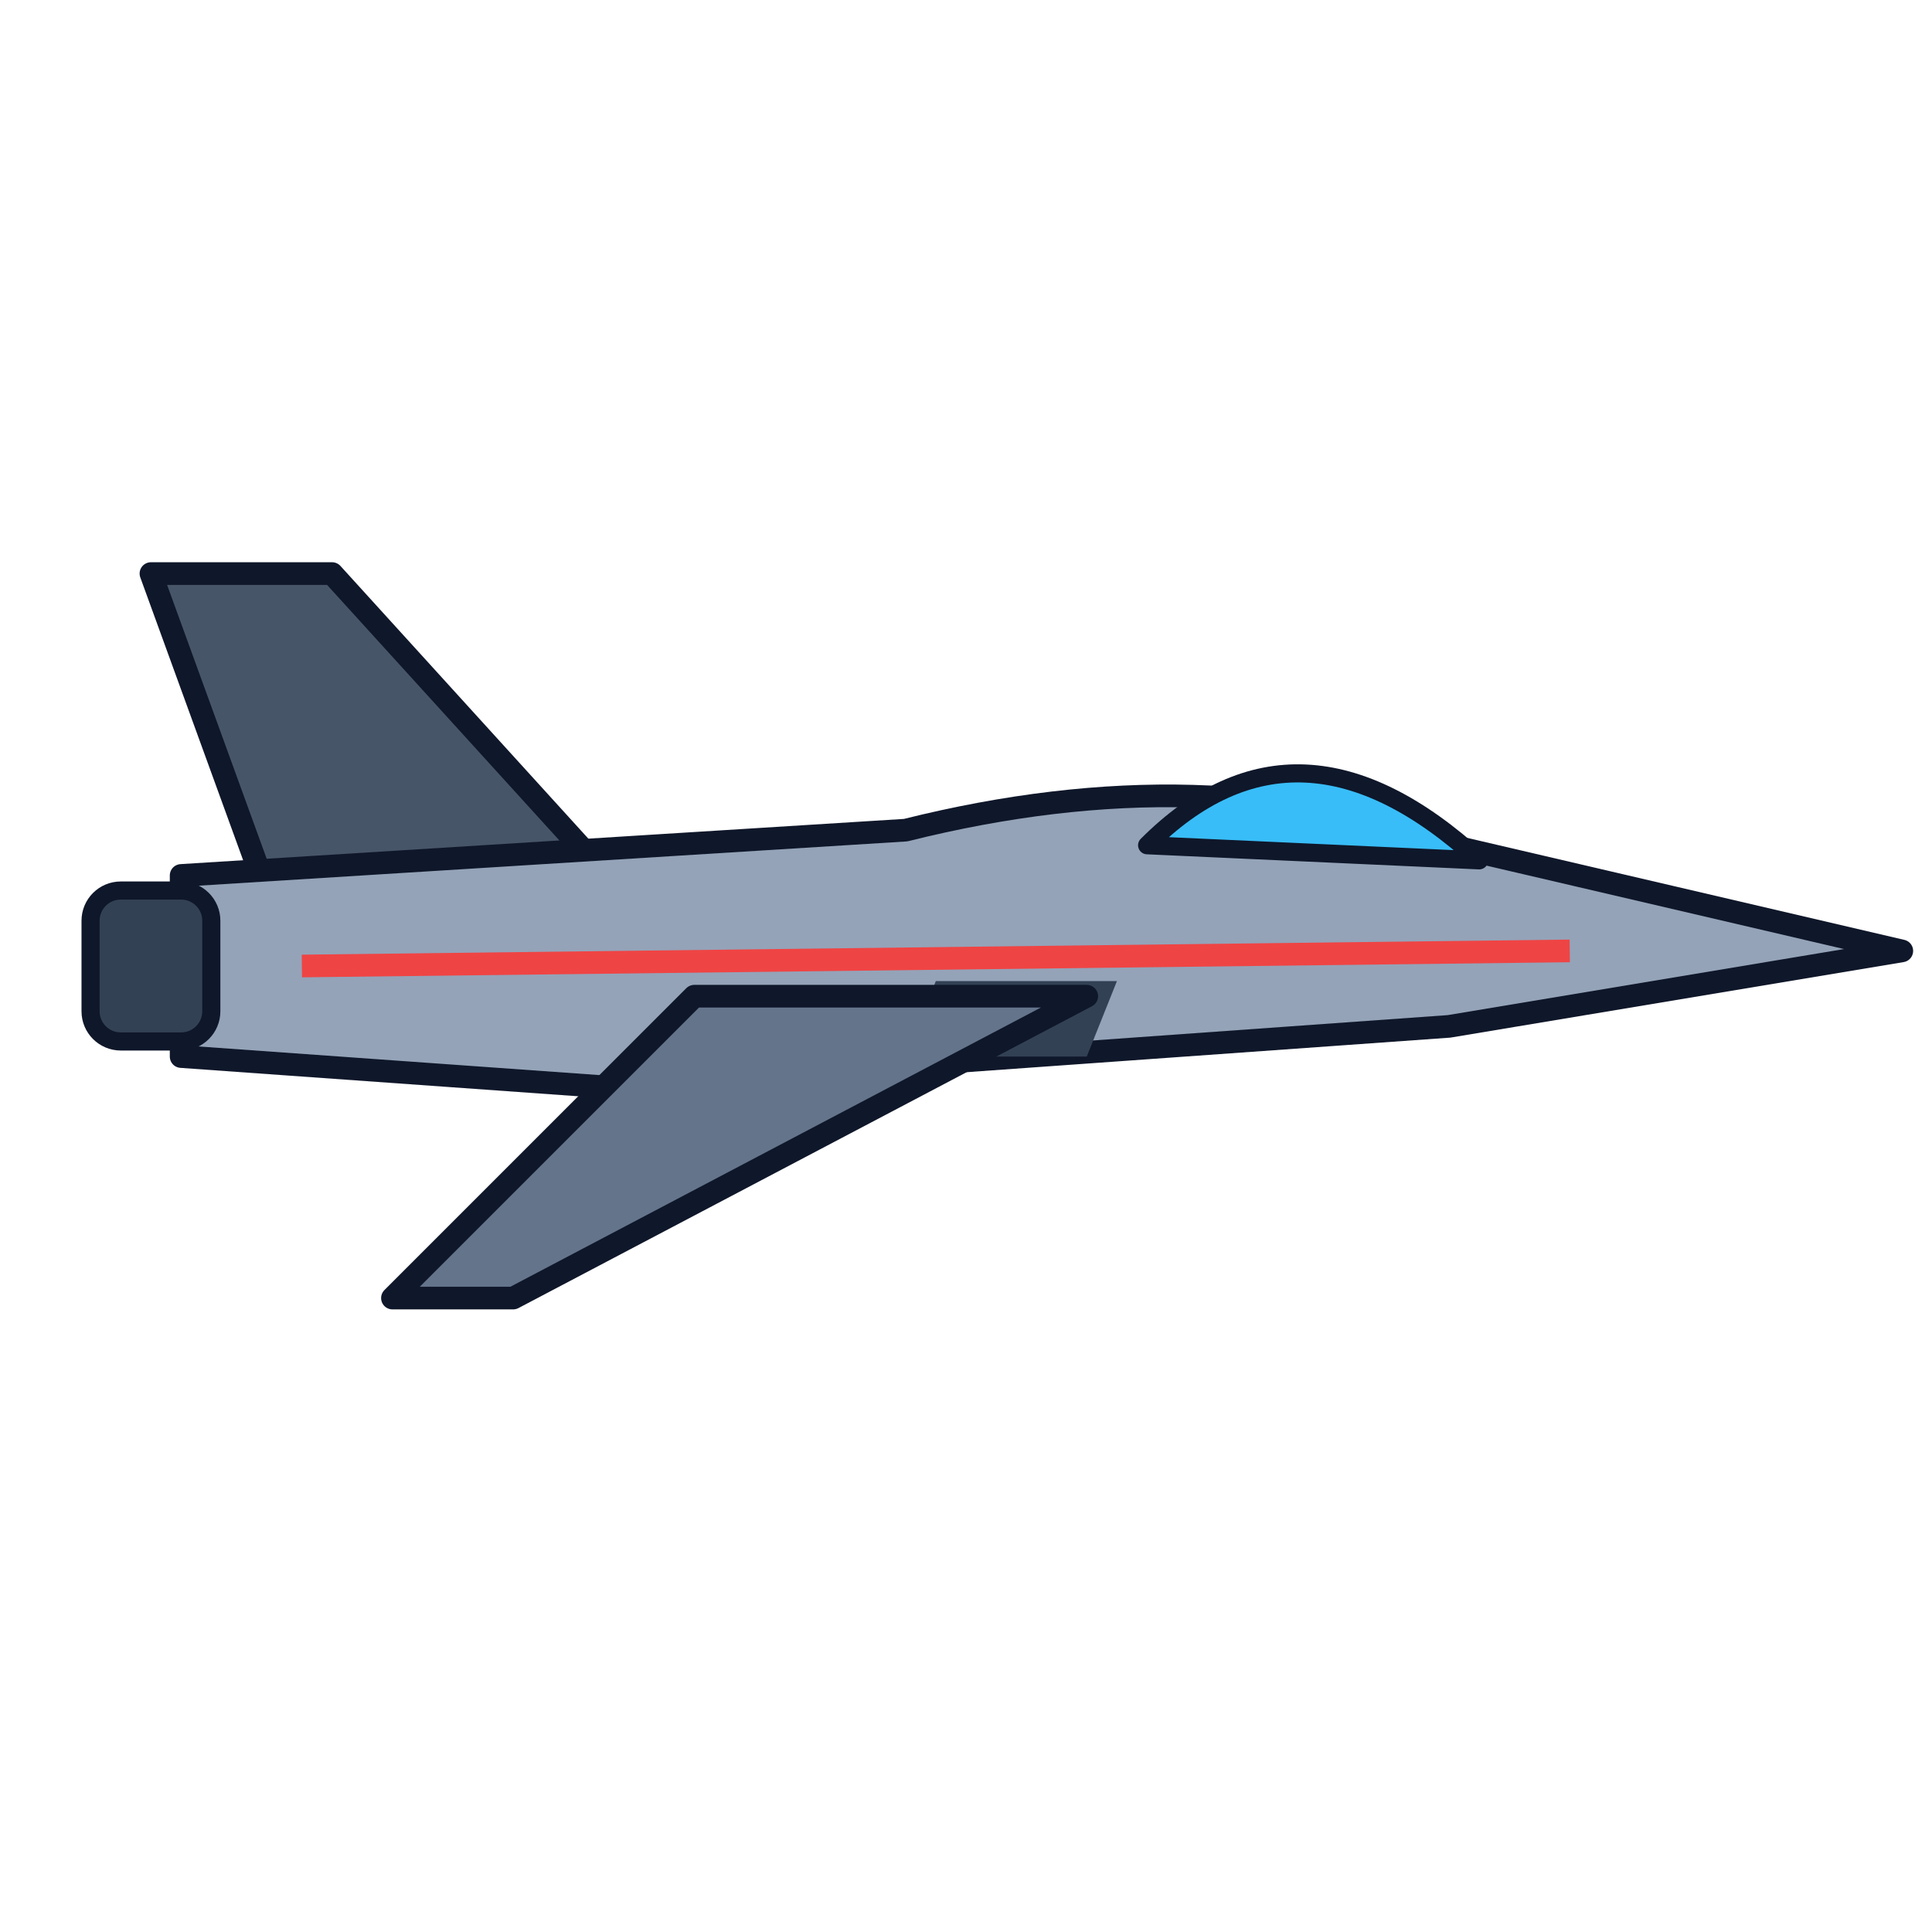
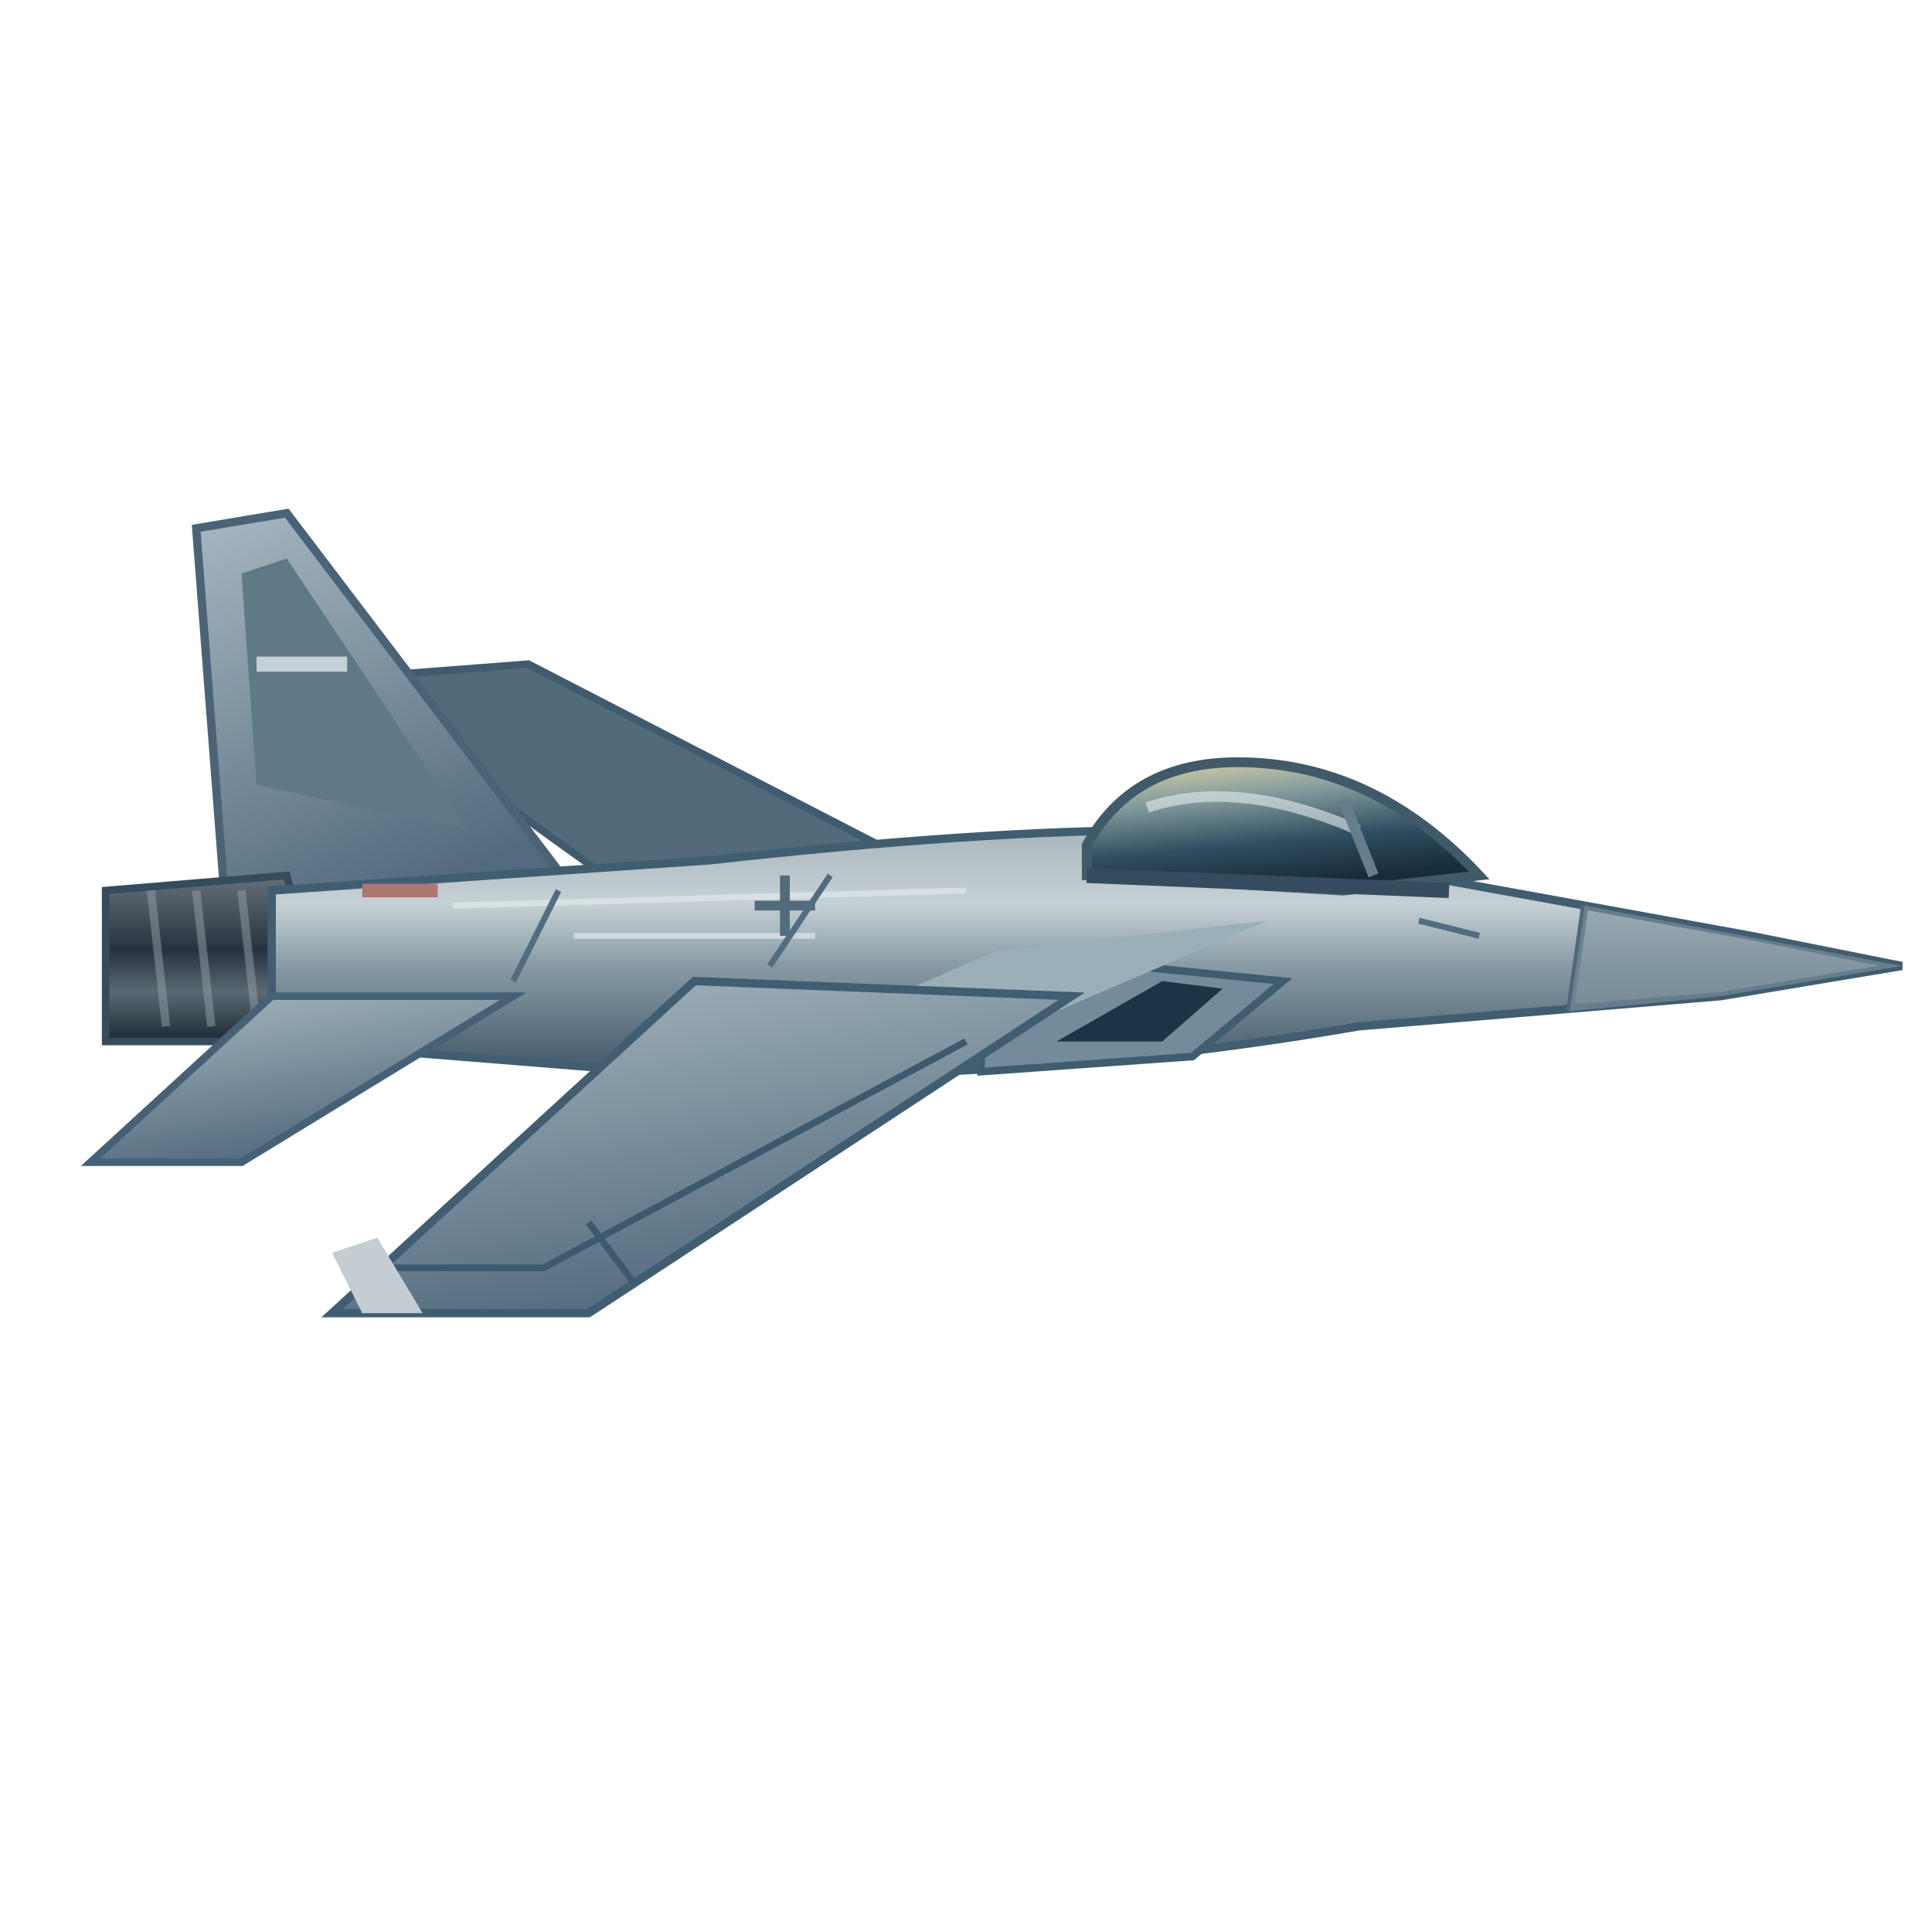
<svg xmlns="http://www.w3.org/2000/svg" viewBox="0 0 128 128">
-   <path d="M18 60 L10 38 L22 38 L42 60 Z" fill="#475569" stroke="#0f172a" stroke-width="1.5" stroke-linejoin="round" />
-   <path d="M12 58 L60 55 Q80 50 96 56 L126 63 L96 68 L40 72 L12 70 Z" fill="#94a3b8" stroke="#0f172a" stroke-width="1.5" stroke-linejoin="round" />
-   <path d="M76 56 Q86 46 98 57 Z" fill="#38bdf8" stroke="#0f172a" stroke-width="1.2" stroke-linejoin="round" />
-   <path d="M20 64 L104 63" stroke="#ef4444" stroke-width="1.5" />
-   <path d="M62 65 L74 65 L72 70 L60 70 Z" fill="#334155" />
-   <path d="M72 66 L34 86 L26 86 L46 66 Z" fill="#64748b" stroke="#0f172a" stroke-width="1.5" stroke-linejoin="round" />
-   <rect x="6" y="59" width="8" height="10" rx="2" fill="#334155" stroke="#0f172a" stroke-width="1.2" />
+   <defs>
+     <linearGradient id="body" x1="0" y1="0" x2="0" y2="1">
+       <stop stop-color="#a8b6bd" />
+       <stop offset="0.3" stop-color="#c7d1d5" />
+       <stop offset="0.55" stop-color="#889ba6" />
+       <stop offset="1" stop-color="#405768" />
+     </linearGradient>
+     <linearGradient id="wing" x1="0" y1="0" x2="0.4" y2="1">
+       <stop stop-color="#a8b8c1" />
+       <stop offset="1" stop-color="#526b7e" />
+     </linearGradient>
+     <linearGradient id="canopy" x1="0" y1="0" x2="0.3" y2="1">
+       <stop stop-color="#e4d7aa" />
+       <stop offset="0.35" stop-color="#829b9d" />
+       <stop offset="0.7" stop-color="#304e60" />
+       <stop offset="1" stop-color="#182d3c" />
+     </linearGradient>
+     <linearGradient id="nozzle" x1="0" y1="0" x2="0" y2="1">
+       <stop stop-color="#66717b" />
+       <stop offset="0.45" stop-color="#28323e" />
+       <stop offset="0.7" stop-color="#5a6973" />
+       <stop offset="1" stop-color="#1c2934" />
+     </linearGradient>
+   </defs>
+   <path d="M66 60 L35 44 L22 45 L47 63Z" fill="#526b7b" stroke="#405b6e" stroke-width="0.5" />
+   <path d="M15 61 L13 35 L19 34 L38 59Z" fill="url(#wing)" stroke="#4a6376" stroke-width="0.55" />
+   <path d="M16 38 L19 37 L31 55 L17 52Z" fill="#607987" />
+   <path d="M17 44 L23 44" stroke="#c5d0d7" stroke-width="1" />
+   <path d="M7 59 L19 58 L22 69 L7 69Z" fill="url(#nozzle)" stroke="#344c5e" stroke-width="0.5" />
+   <path d="M10 59 L11 68 M13 59 L14 68 M16 59 L17 68" stroke="#94a1a8" stroke-opacity="0.5" stroke-width="0.55" />
+   <path d="M18 59 L47 57 Q65 55 77 55 L94 58 L116 62 L126 64            L114 66 L90 68 Q67 72 43 71 L18 69Z" fill="url(#body)" stroke="#415d70" stroke-width="0.55" />
+   <path d="M105 60 L104 67" stroke="#4f687b" stroke-width="0.5" />
+   <path d="M105 60 L126 64 L114 66 L104 67Z" fill="#7f929e" opacity="0.6" />
+   <path d="M72 56 Q75 50.5 82 50.5 Q91 50.5 98 58 L89 59 L72 58Z" fill="url(#canopy)" stroke="#405a6a" stroke-width="0.65" />
+   <path d="M76 53.5 Q82 51.5 90 55" fill="none" stroke="#e5edf0" stroke-opacity="0.6" stroke-width="0.7" />
+   <path d="M89 53 L91 58" stroke="#667e8c" stroke-width="0.7" />
+   <path d="M72 58 L96 59" stroke="#344c5e" stroke-width="1" />
+   <path d="M75 64 L85 65 L79 70 L65 71 L65 68Z" fill="#748b9b" stroke="#405c6f" stroke-width="0.5" />
+   <path d="M77 65 L81 65.5 L77 69 L70 69Z" fill="#1c3446" />
+   <path d="M84 61 L63 70 L50 70 L66 63Z" fill="#9bafb9" />
+   <path d="M71 66 L39 87 L22 87 L46 65Z" fill="url(#wing)" stroke="#405d72" stroke-width="0.55" />
+   <path d="M64 69 L36 84 L26 84 M39 81 L42 85" fill="none" stroke="#3d596e" stroke-width="0.45" />
+   <path d="M24 87 L22 83 L25 82 L28 87Z" fill="#c3cdd2" />
+   <path d="M34 66 L16 77 L6 77 L18 66Z" fill="url(#wing)" stroke="#466176" stroke-width="0.5" />
+   <g fill="none" stroke-width="0.4">
+     <path d="M30 60 L64 59 M38 62 L54 62" stroke="#e2e9ec" opacity="0.65" />
+     <path d="M37 59 L34 65 M55 58 L51 64 M94 61 L98 62" stroke="#526d80" />
+   </g>
+   <path d="M50 60 L54 60 M52 58 L52 62" stroke="#536c7c" stroke-width="0.65" />
+   <path d="M24 59 L29 59" stroke="#ab7770" stroke-width="0.9" />
</svg>
